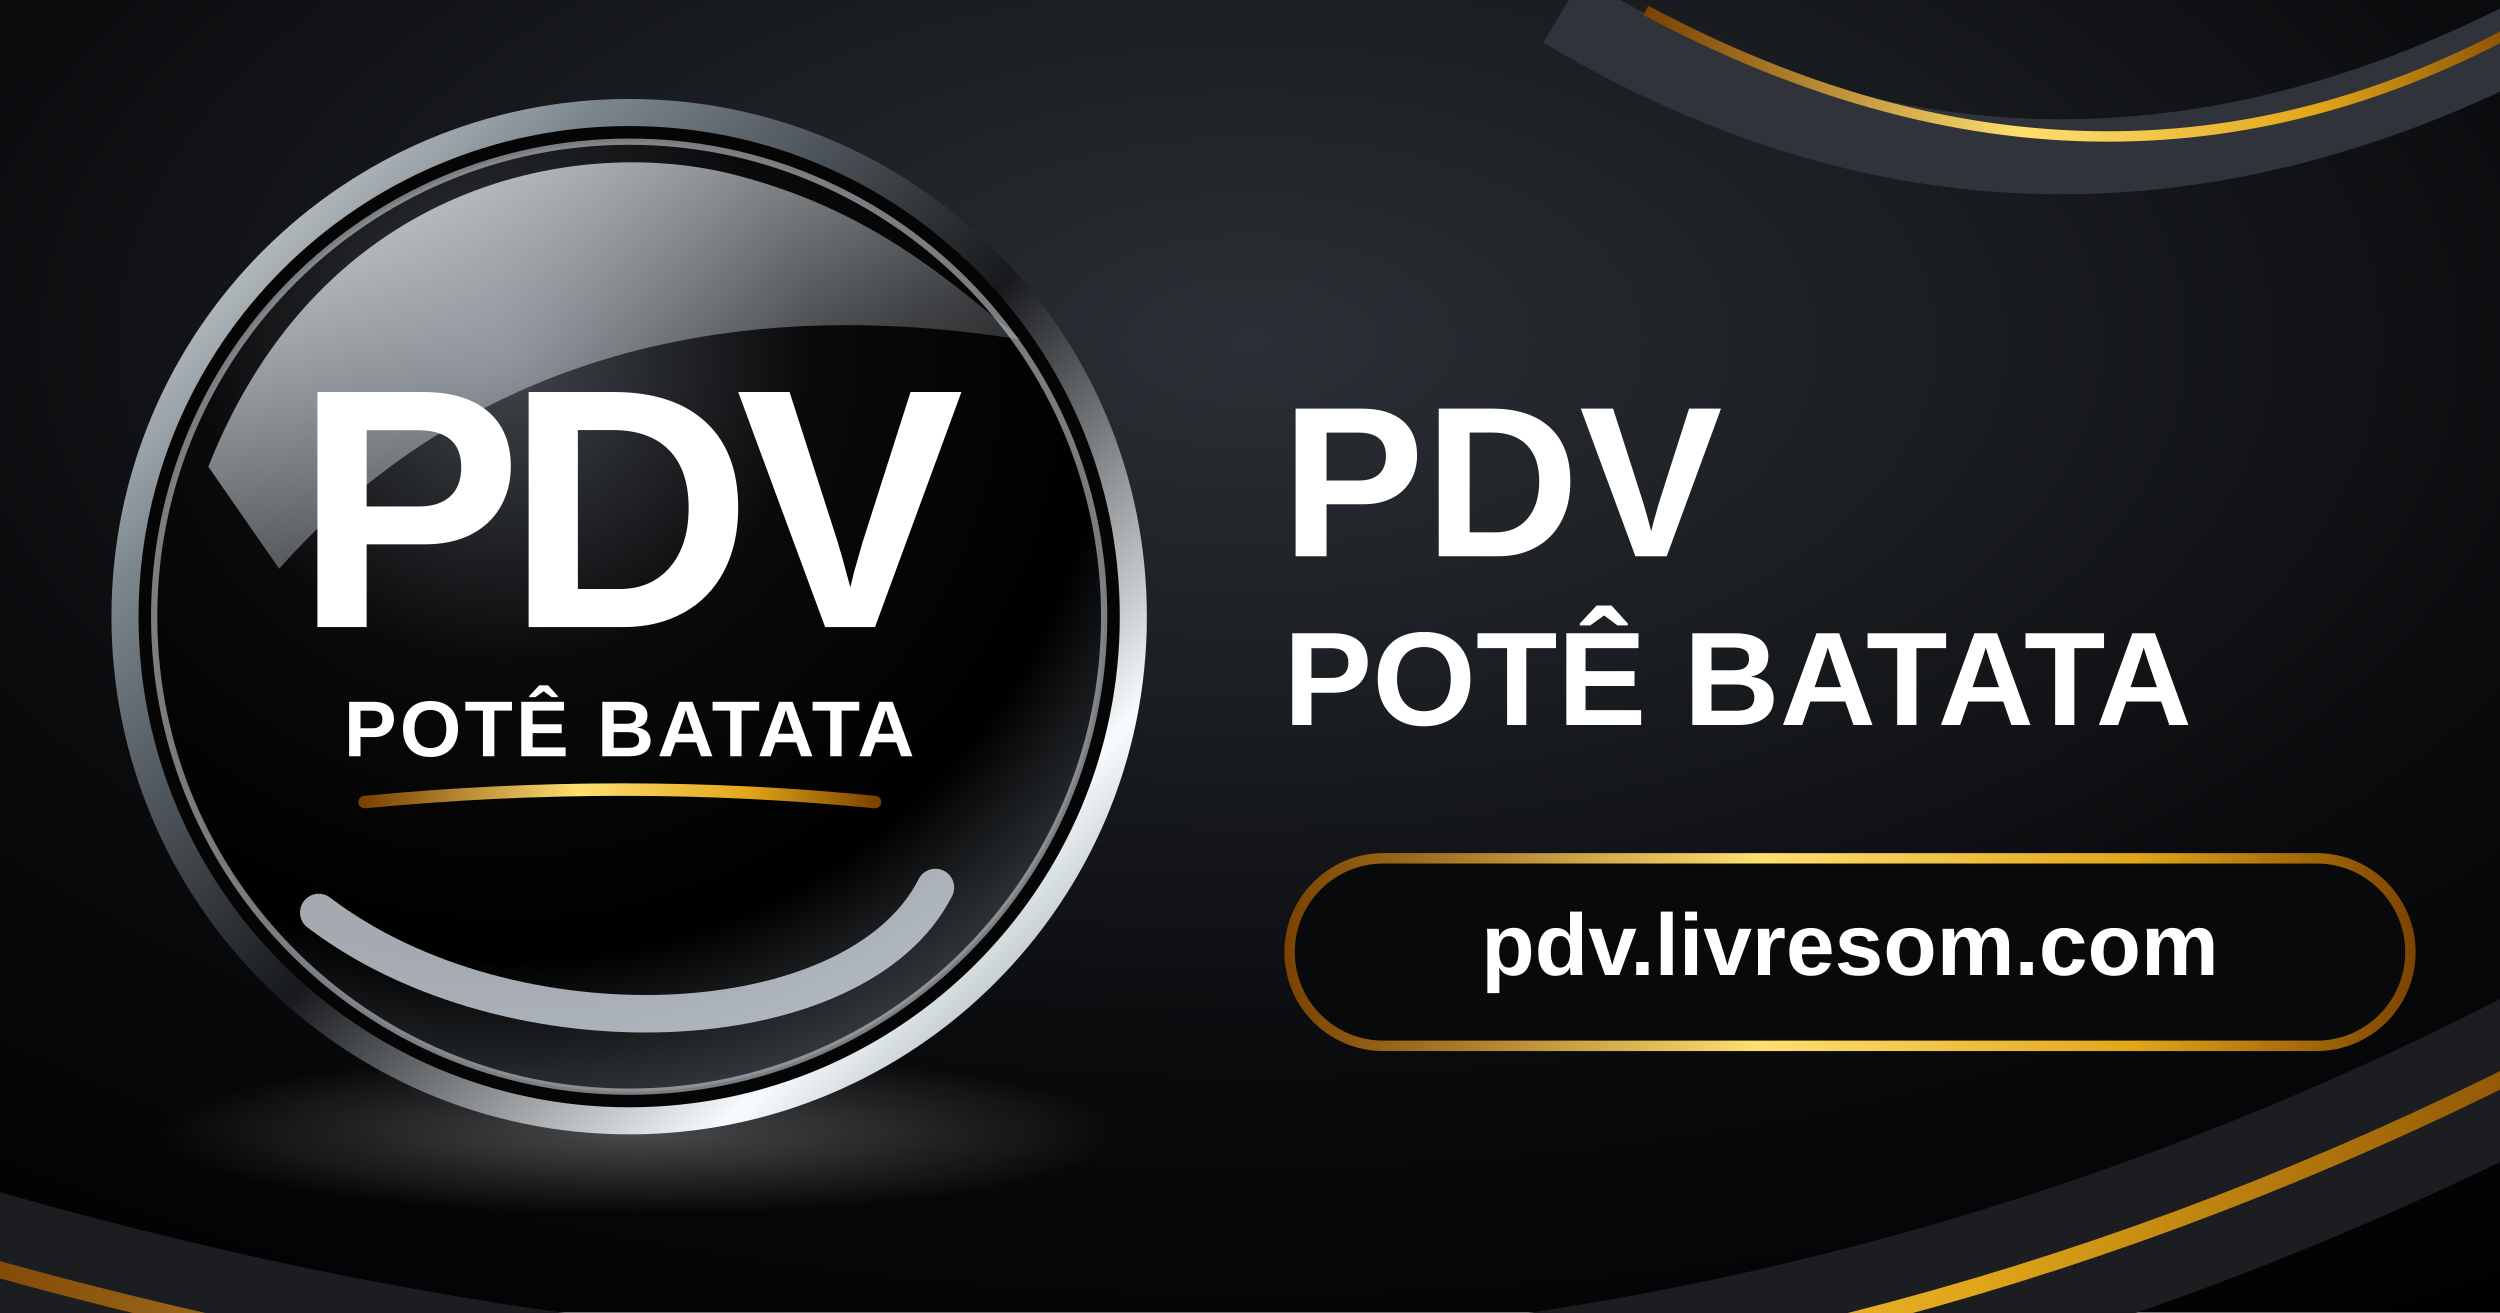
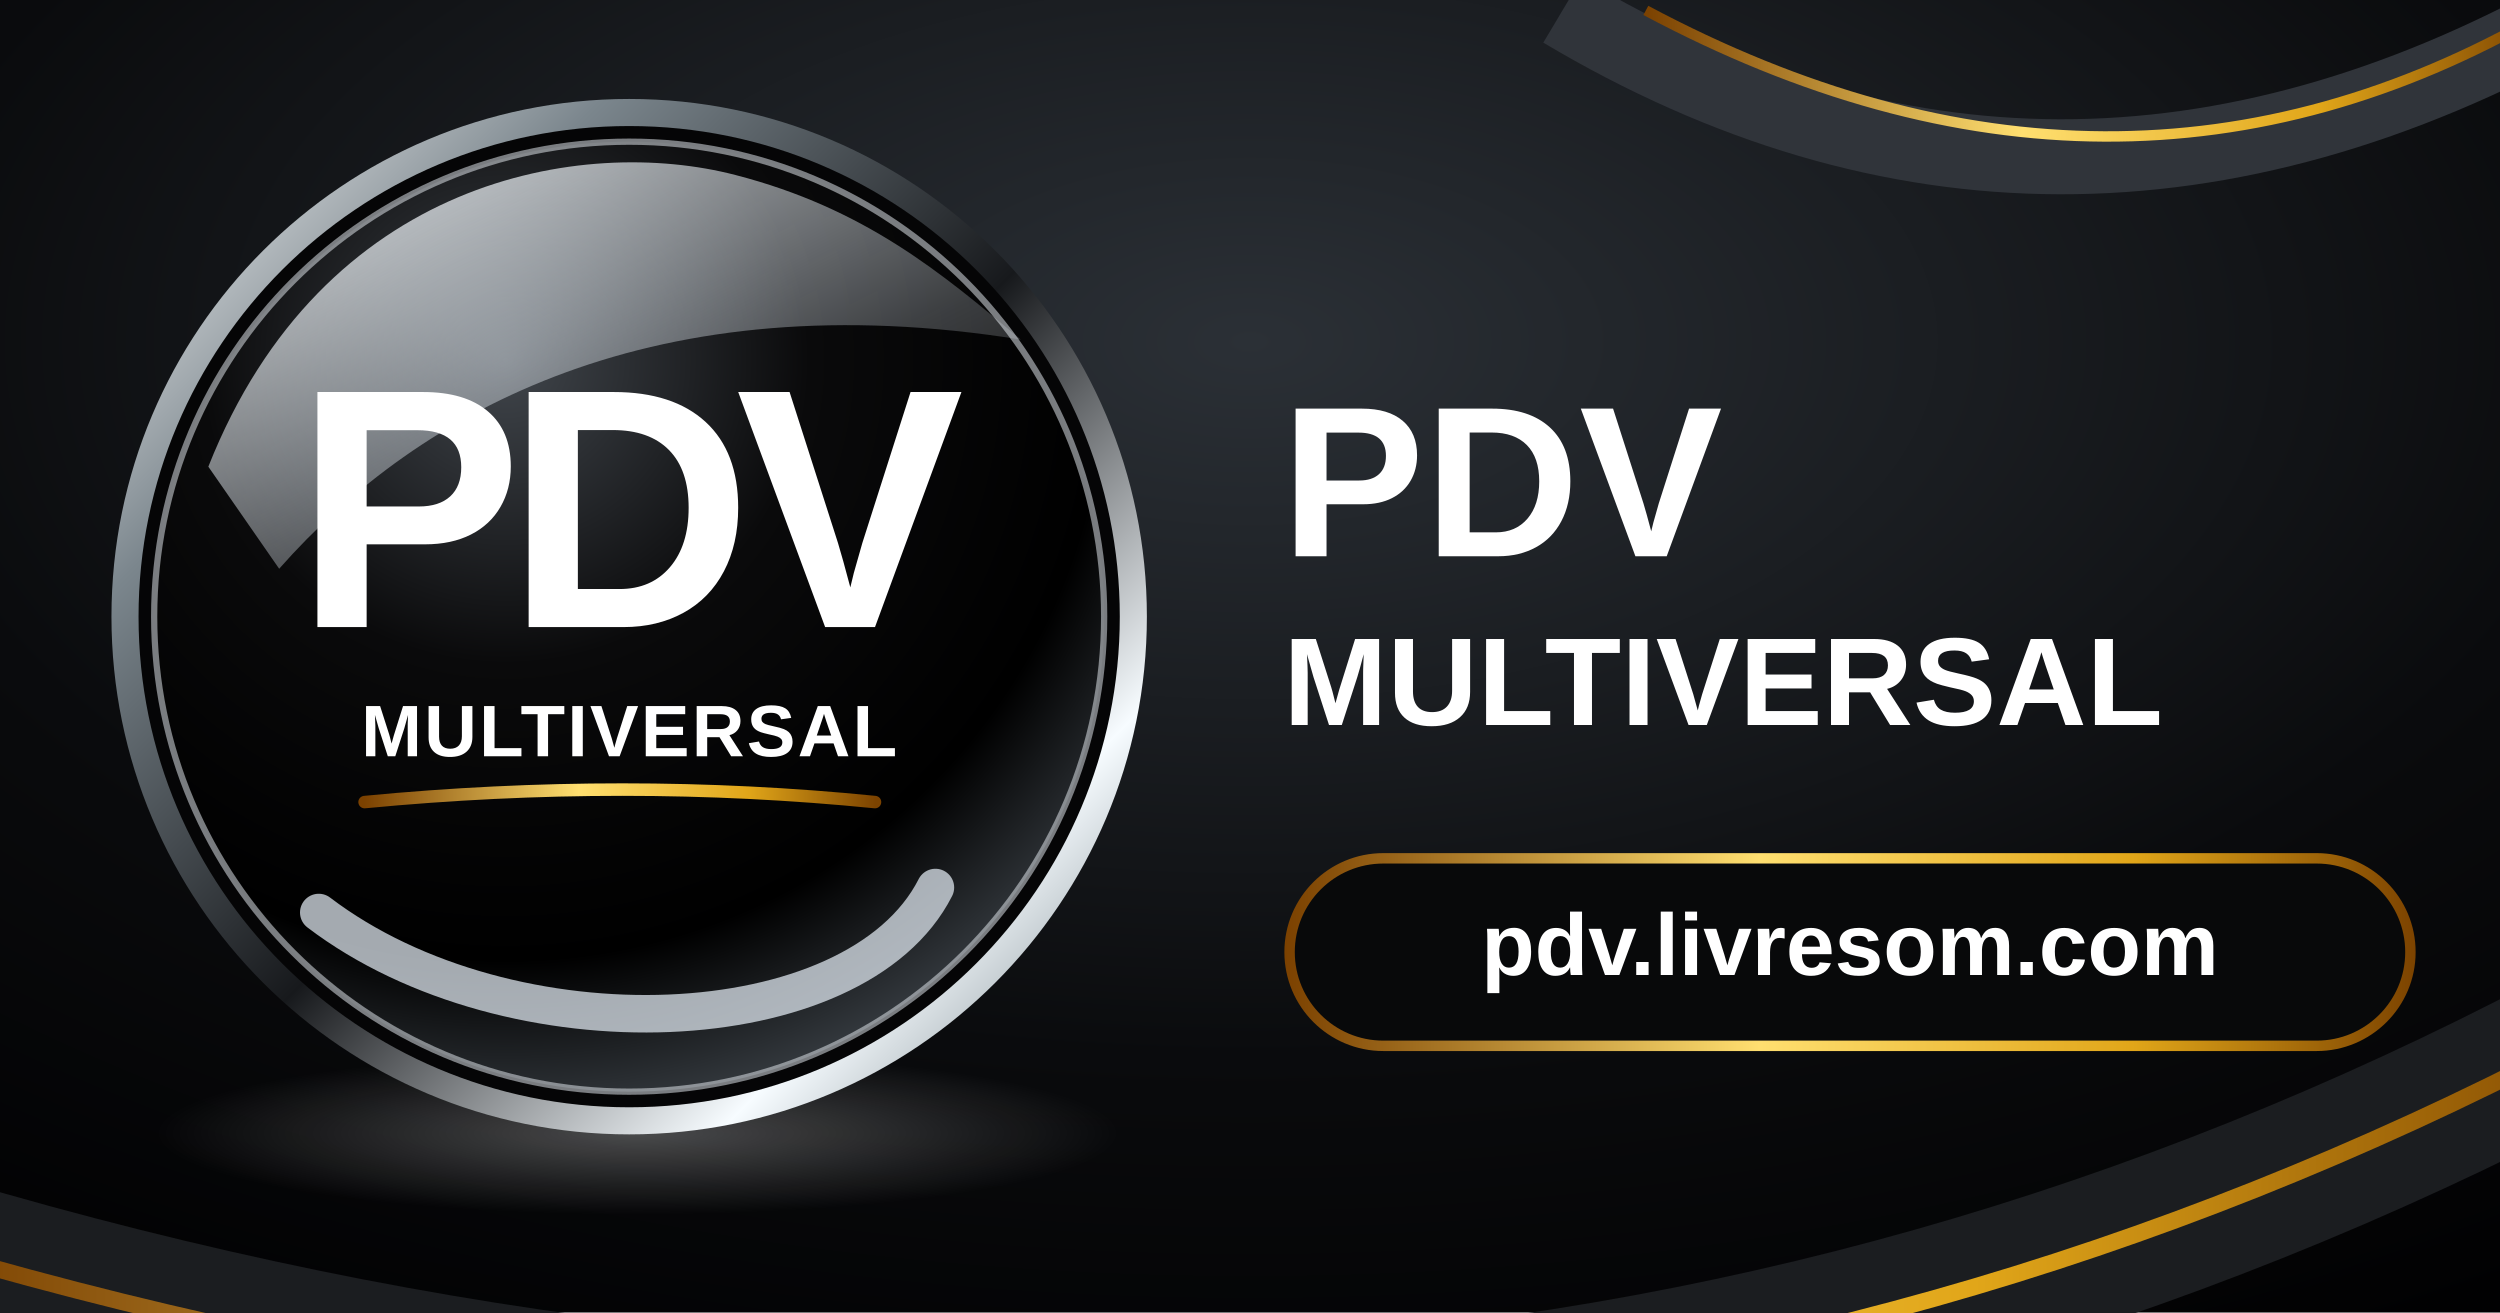
- <svg xmlns="http://www.w3.org/2000/svg" width="1200" height="630" viewBox="0 0 1200 630" role="img" aria-label="PDV Potê Batata, gestão para negócios">
+ <svg xmlns="http://www.w3.org/2000/svg" width="1200" height="630" viewBox="0 0 1200 630" role="img" aria-label="PDV MULTIVERSAL, gestão para negócios">
  <defs>
    <radialGradient id="bg" cx="50%" cy="26%" r="88%">
      <stop stop-color="#2b3036" />
      <stop offset=".62" stop-color="#0a0b0d" />
      <stop offset="1" stop-color="#010102" />
    </radialGradient>
    <radialGradient id="glass" cx="37%" cy="23%" r="80%">
      <stop stop-color="#41464c" />
      <stop offset=".4" stop-color="#0a0a0b" />
      <stop offset=".79" stop-color="#000" />
      <stop offset="1" stop-color="#33383d" />
    </radialGradient>
    <linearGradient id="rim" x1="0%" y1="0%" x2="100%" y2="100%">
      <stop stop-color="#fff" />
      <stop offset=".23" stop-color="#7b868d" />
      <stop offset=".52" stop-color="#17191c" />
      <stop offset=".8" stop-color="#f7fcff" />
      <stop offset="1" stop-color="#627078" />
    </linearGradient>
    <linearGradient id="gold" x1="0%" y1="0%" x2="100%" y2="0%">
      <stop stop-color="#7b4100" />
      <stop offset=".42" stop-color="#ffdf70" />
      <stop offset=".75" stop-color="#e1a619" />
      <stop offset="1" stop-color="#7c4300" />
    </linearGradient>
    <linearGradient id="sheen" x1="0%" y1="0%" x2="100%" y2="100%">
      <stop stop-color="#f9fdff" stop-opacity=".9" />
      <stop offset=".64" stop-color="#e6eff8" stop-opacity=".24" />
      <stop offset="1" stop-color="#fff" stop-opacity="0" />
    </linearGradient>
    <radialGradient id="foot">
      <stop stop-color="#fff" stop-opacity=".27" />
      <stop offset="1" stop-color="#fff" stop-opacity="0" />
    </radialGradient>
  </defs>
  <rect width="1200" height="630" fill="url(#bg)" />
  <path d="M750 5 Q985 145 1235 6" fill="none" stroke="#30343a" stroke-width="36" />
  <path d="M790 5 Q1015 125 1220 7" fill="none" stroke="url(#gold)" stroke-width="5" />
  <path d="M-30 600 Q680 810 1270 482" fill="none" stroke="#1b1d20" stroke-width="70" />
  <path d="M-30 601 Q680 808 1270 482" fill="none" stroke="url(#gold)" stroke-width="8" />
  <ellipse cx="306" cy="544" rx="230" ry="39" fill="url(#foot)" />
  <circle cx="302" cy="296" r="242" fill="#050506" stroke="url(#rim)" stroke-width="13" />
  <circle cx="302" cy="296" r="228" fill="url(#glass)" stroke="#dae0e5" stroke-width="3" stroke-opacity=".55" />
  <path d="M100 224 C155 85 280 65 353 84 C415 100 452 131 490 163 C315 135 202 196 134 273Z" fill="url(#sheen)" />
  <path d="M153 438 C245 508 411 501 449 426" fill="none" stroke="#eaf3fb" stroke-opacity=".7" stroke-width="18" stroke-linecap="round" />
  <text x="302" y="301" text-anchor="middle" font-family="Arial,Helvetica,sans-serif" font-size="164" font-weight="900" letter-spacing="-8" fill="#fff">PDV</text>
-   <text x="302" y="363" text-anchor="middle" font-family="Arial,Helvetica,sans-serif" font-size="38" font-weight="800" letter-spacing="1.5" fill="#fff">POTÊ BATATA</text>
+   <text x="302" y="363" text-anchor="middle" font-family="Arial,Helvetica,sans-serif" font-size="35" font-weight="800" letter-spacing="1.1" fill="#fff">MULTIVERSAL</text>
  <path d="M175 385 Q300 373 420 385" fill="none" stroke="url(#gold)" stroke-width="6" stroke-linecap="round" />
  <path d="M570 167 V420" stroke="url(#gold)" stroke-width="5" />
  <text x="615" y="267" font-family="Arial,Helvetica,sans-serif" font-size="103" font-weight="900" fill="#fff">PDV</text>
-   <text x="616" y="348" font-family="Arial,Helvetica,sans-serif" font-size="64" font-weight="700" fill="#fff">POTÊ BATATA</text>
+   <text x="616" y="348" font-family="Arial,Helvetica,sans-serif" font-size="60" font-weight="700" fill="#fff">MULTIVERSAL</text>
  <rect x="619" y="412" width="538" height="90" rx="45" fill="#08090a" stroke="url(#gold)" stroke-width="5" />
  <text x="888" y="468" font-family="Arial,Helvetica,sans-serif" font-size="42" font-weight="700" fill="#fff" text-anchor="middle">pdv.livresom.com</text>
</svg>
